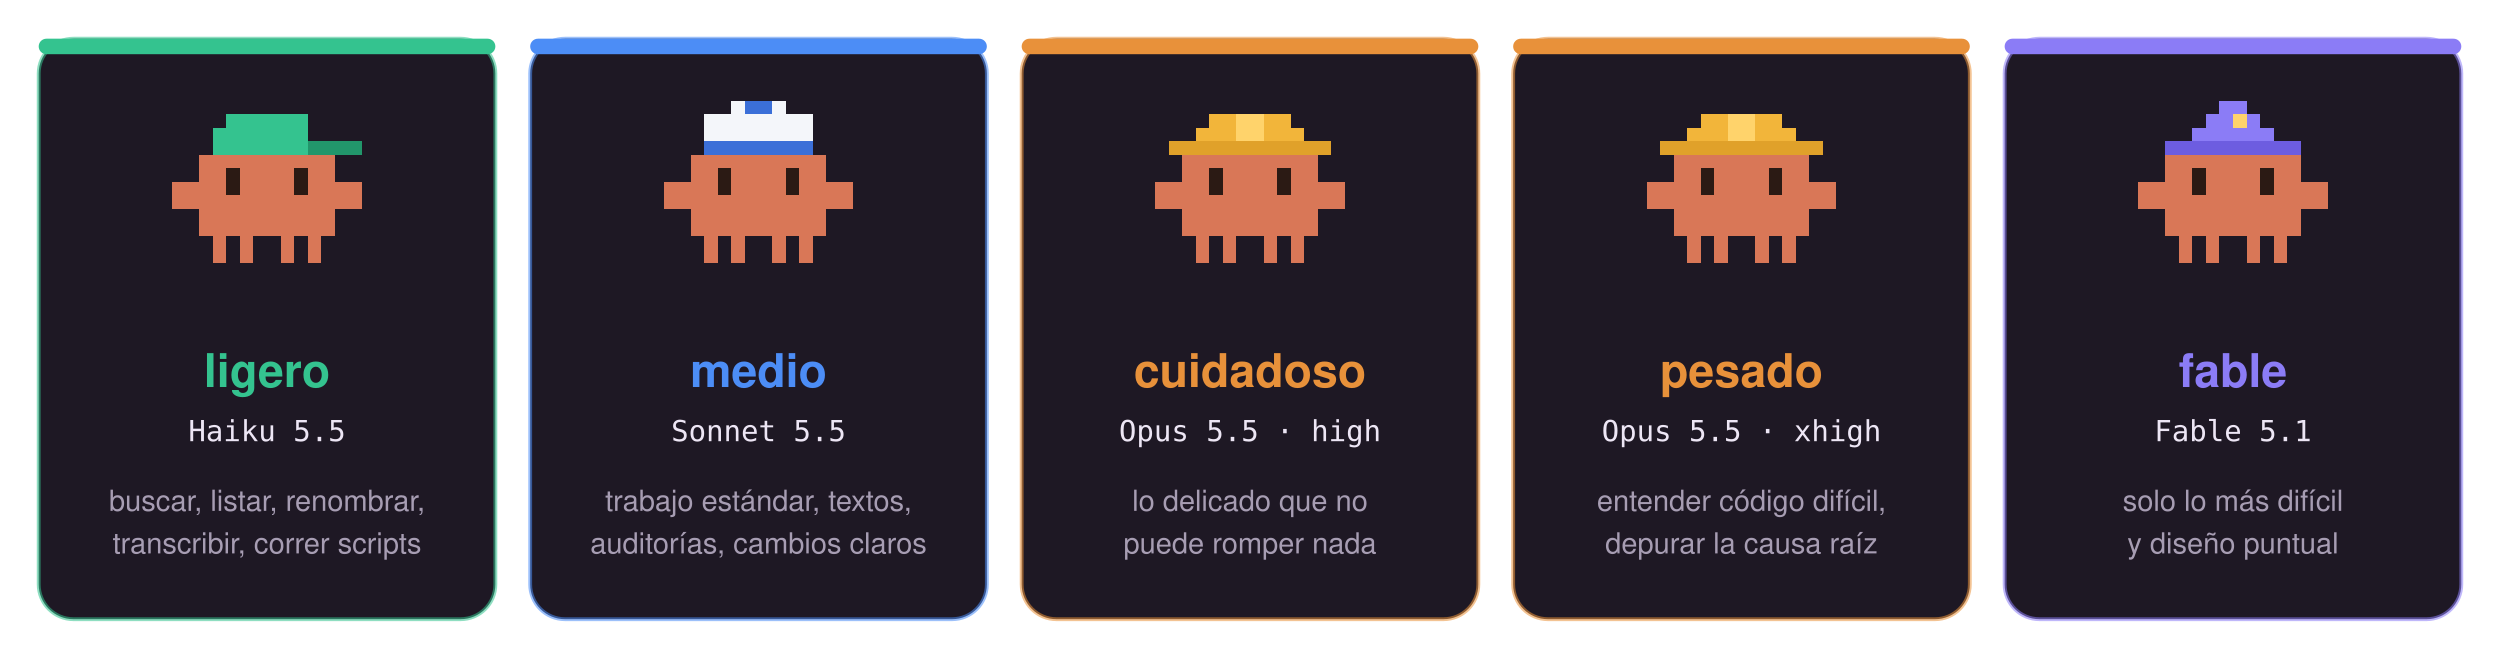
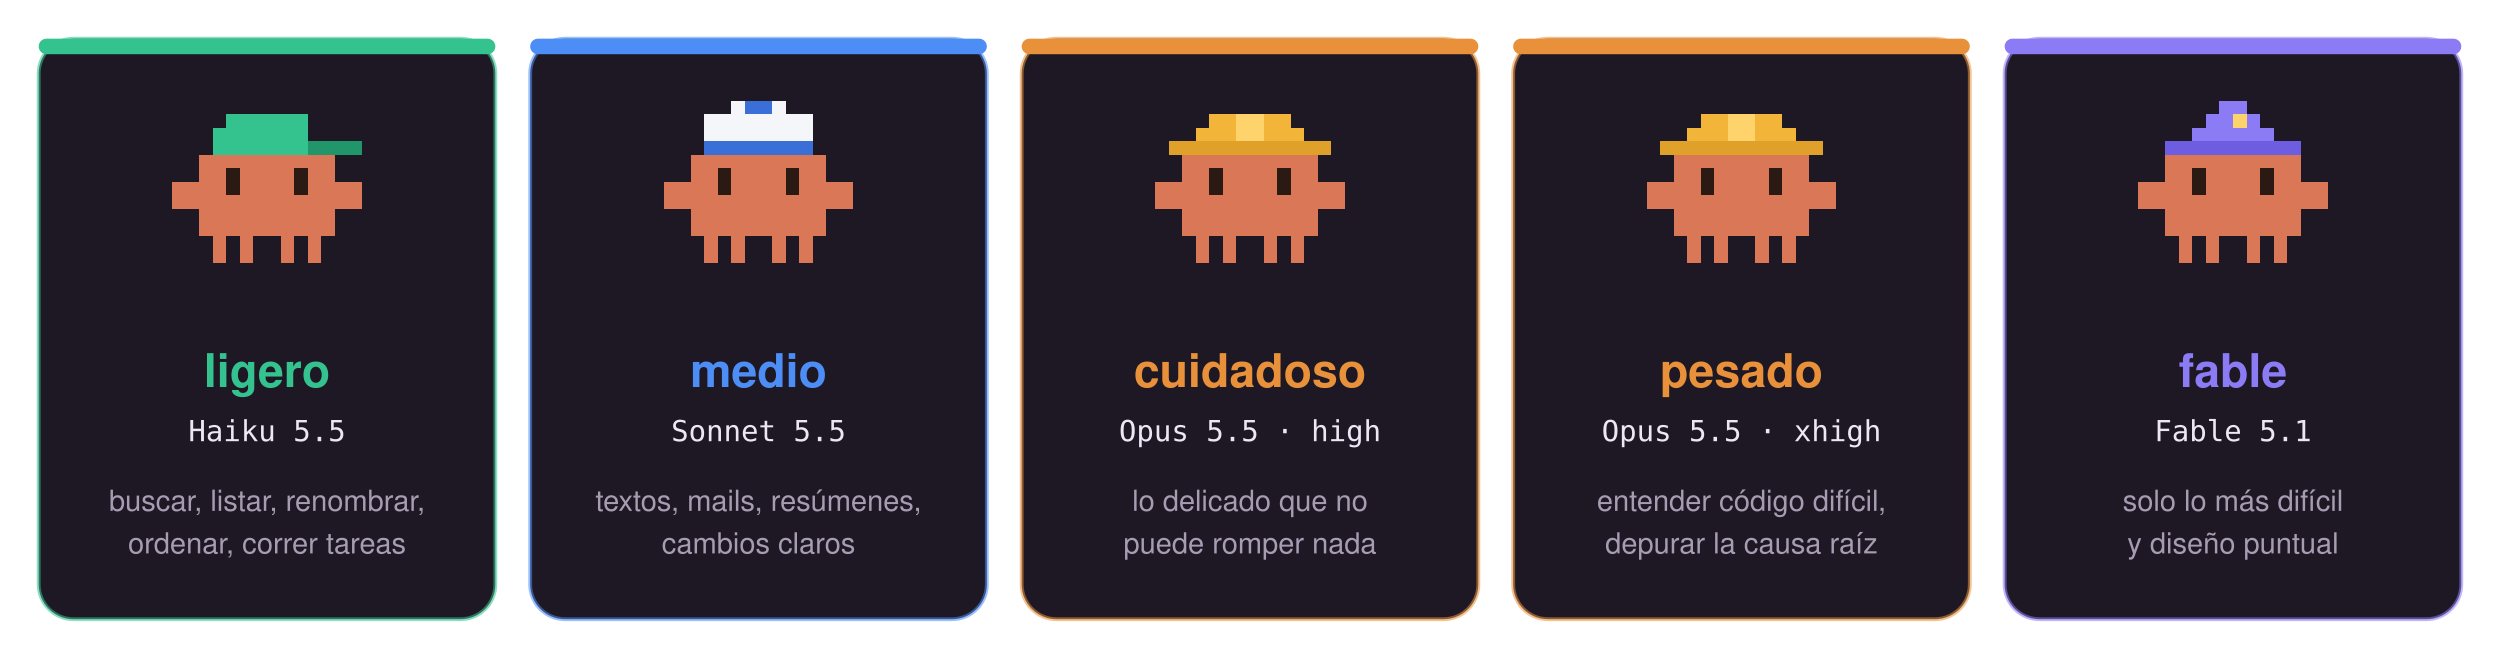
<svg xmlns="http://www.w3.org/2000/svg" width="1292" height="340" viewBox="0 0 1292 340">
  <g>
    <rect x="20" y="20" width="236" height="300" rx="18" fill="#1E1824" stroke="#34C38F" stroke-opacity="0.55" stroke-width="2" />
    <rect x="20" y="20" width="236" height="8" rx="4" fill="#34C38F" />
    <g opacity="1.0" shape-rendering="crispEdges">
      <rect x="117.0" y="59" width="42" height="7" fill="#34C38F" />
      <rect x="110.0" y="66" width="49" height="14" fill="#34C38F" />
      <rect x="159.0" y="73" width="28" height="7" fill="#22966B" />
      <rect x="103.0" y="80" width="70" height="42" fill="#D97757" />
      <rect x="89.0" y="94" width="14" height="14" fill="#D97757" />
      <rect x="173.0" y="94" width="14" height="14" fill="#D97757" />
      <rect x="117.0" y="87" width="7" height="14" fill="#2B1A14" />
      <rect x="152.0" y="87" width="7" height="14" fill="#2B1A14" />
      <rect x="110.0" y="122" width="7" height="14" fill="#D97757" />
      <rect x="124.0" y="122" width="7" height="14" fill="#D97757" />
      <rect x="145.0" y="122" width="7" height="14" fill="#D97757" />
      <rect x="159.0" y="122" width="7" height="14" fill="#D97757" />
    </g>
    <text x="138.0" y="200" text-anchor="middle" font-family="'Segoe UI', -apple-system, Helvetica, Arial, sans-serif" font-size="24" font-weight="800" fill="#34C38F">ligero</text>
    <text x="138.0" y="228" text-anchor="middle" font-family="'JetBrains Mono', 'Cascadia Code', Consolas, monospace" font-size="15" fill="#EDE6F5">Haiku 5.5</text>
    <text x="138.0" y="264" text-anchor="middle" font-family="'Segoe UI', -apple-system, Helvetica, Arial, sans-serif" font-size="15" fill="#A79DB3">buscar, listar, renombrar,</text>
-     <text x="138.0" y="286" text-anchor="middle" font-family="'Segoe UI', -apple-system, Helvetica, Arial, sans-serif" font-size="15" fill="#A79DB3">transcribir, correr scripts</text>
+     <text x="138.0" y="286" text-anchor="middle" font-family="'Segoe UI', -apple-system, Helvetica, Arial, sans-serif" font-size="15" fill="#A79DB3">ordenar, correr tareas</text>
  </g>
  <g>
    <rect x="274" y="20" width="236" height="300" rx="18" fill="#1E1824" stroke="#4C8DF6" stroke-opacity="0.55" stroke-width="2" />
    <rect x="274" y="20" width="236" height="8" rx="4" fill="#4C8DF6" />
    <g opacity="1.0" shape-rendering="crispEdges">
      <rect x="378.0" y="52" width="28" height="7" fill="#F4F6FA" />
      <rect x="364.0" y="59" width="56" height="14" fill="#F4F6FA" />
      <rect x="364.0" y="73" width="56" height="7" fill="#3B6FD8" />
      <rect x="385.0" y="52" width="14" height="7" fill="#3B6FD8" />
      <rect x="357.0" y="80" width="70" height="42" fill="#D97757" />
      <rect x="343.0" y="94" width="14" height="14" fill="#D97757" />
      <rect x="427.0" y="94" width="14" height="14" fill="#D97757" />
      <rect x="371.0" y="87" width="7" height="14" fill="#2B1A14" />
      <rect x="406.0" y="87" width="7" height="14" fill="#2B1A14" />
      <rect x="364.0" y="122" width="7" height="14" fill="#D97757" />
      <rect x="378.0" y="122" width="7" height="14" fill="#D97757" />
      <rect x="399.0" y="122" width="7" height="14" fill="#D97757" />
      <rect x="413.0" y="122" width="7" height="14" fill="#D97757" />
    </g>
    <text x="392.0" y="200" text-anchor="middle" font-family="'Segoe UI', -apple-system, Helvetica, Arial, sans-serif" font-size="24" font-weight="800" fill="#4C8DF6">medio</text>
    <text x="392.0" y="228" text-anchor="middle" font-family="'JetBrains Mono', 'Cascadia Code', Consolas, monospace" font-size="15" fill="#EDE6F5">Sonnet 5.5</text>
-     <text x="392.0" y="264" text-anchor="middle" font-family="'Segoe UI', -apple-system, Helvetica, Arial, sans-serif" font-size="15" fill="#A79DB3">trabajo estándar, textos,</text>
-     <text x="392.0" y="286" text-anchor="middle" font-family="'Segoe UI', -apple-system, Helvetica, Arial, sans-serif" font-size="15" fill="#A79DB3">auditorías, cambios claros</text>
+     <text x="392.0" y="264" text-anchor="middle" font-family="'Segoe UI', -apple-system, Helvetica, Arial, sans-serif" font-size="15" fill="#A79DB3">textos, mails, resúmenes,</text>
+     <text x="392.0" y="286" text-anchor="middle" font-family="'Segoe UI', -apple-system, Helvetica, Arial, sans-serif" font-size="15" fill="#A79DB3">cambios claros</text>
  </g>
  <g>
    <rect x="528" y="20" width="236" height="300" rx="18" fill="#1E1824" stroke="#E8913A" stroke-opacity="0.55" stroke-width="2" />
    <rect x="528" y="20" width="236" height="8" rx="4" fill="#E8913A" />
    <g opacity="1.0" shape-rendering="crispEdges">
      <rect x="625.0" y="59" width="42" height="7" fill="#F2B53A" />
      <rect x="618.0" y="66" width="56" height="7" fill="#F2B53A" />
      <rect x="604.0" y="73" width="84" height="7" fill="#E0A12A" />
      <rect x="639.0" y="59" width="14" height="14" fill="#FFD36B" />
      <rect x="611.0" y="80" width="70" height="42" fill="#D97757" />
      <rect x="597.0" y="94" width="14" height="14" fill="#D97757" />
      <rect x="681.0" y="94" width="14" height="14" fill="#D97757" />
      <rect x="625.0" y="87" width="7" height="14" fill="#2B1A14" />
      <rect x="660.0" y="87" width="7" height="14" fill="#2B1A14" />
      <rect x="618.0" y="122" width="7" height="14" fill="#D97757" />
      <rect x="632.0" y="122" width="7" height="14" fill="#D97757" />
      <rect x="653.0" y="122" width="7" height="14" fill="#D97757" />
      <rect x="667.0" y="122" width="7" height="14" fill="#D97757" />
    </g>
    <text x="646.0" y="200" text-anchor="middle" font-family="'Segoe UI', -apple-system, Helvetica, Arial, sans-serif" font-size="24" font-weight="800" fill="#E8913A">cuidadoso</text>
    <text x="646.0" y="228" text-anchor="middle" font-family="'JetBrains Mono', 'Cascadia Code', Consolas, monospace" font-size="15" fill="#EDE6F5">Opus 5.5 · high</text>
    <text x="646.0" y="264" text-anchor="middle" font-family="'Segoe UI', -apple-system, Helvetica, Arial, sans-serif" font-size="15" fill="#A79DB3">lo delicado que no</text>
    <text x="646.0" y="286" text-anchor="middle" font-family="'Segoe UI', -apple-system, Helvetica, Arial, sans-serif" font-size="15" fill="#A79DB3">puede romper nada</text>
  </g>
  <g>
    <rect x="782" y="20" width="236" height="300" rx="18" fill="#1E1824" stroke="#E8913A" stroke-opacity="0.55" stroke-width="2" />
    <rect x="782" y="20" width="236" height="8" rx="4" fill="#E8913A" />
    <g opacity="1.0" shape-rendering="crispEdges">
      <rect x="879.0" y="59" width="42" height="7" fill="#F2B53A" />
      <rect x="872.0" y="66" width="56" height="7" fill="#F2B53A" />
      <rect x="858.0" y="73" width="84" height="7" fill="#E0A12A" />
      <rect x="893.0" y="59" width="14" height="14" fill="#FFD36B" />
      <rect x="865.0" y="80" width="70" height="42" fill="#D97757" />
      <rect x="851.0" y="94" width="14" height="14" fill="#D97757" />
      <rect x="935.0" y="94" width="14" height="14" fill="#D97757" />
      <rect x="879.0" y="87" width="7" height="14" fill="#2B1A14" />
      <rect x="914.0" y="87" width="7" height="14" fill="#2B1A14" />
      <rect x="872.0" y="122" width="7" height="14" fill="#D97757" />
      <rect x="886.0" y="122" width="7" height="14" fill="#D97757" />
      <rect x="907.0" y="122" width="7" height="14" fill="#D97757" />
      <rect x="921.0" y="122" width="7" height="14" fill="#D97757" />
    </g>
    <text x="900.0" y="200" text-anchor="middle" font-family="'Segoe UI', -apple-system, Helvetica, Arial, sans-serif" font-size="24" font-weight="800" fill="#E8913A">pesado</text>
    <text x="900.0" y="228" text-anchor="middle" font-family="'JetBrains Mono', 'Cascadia Code', Consolas, monospace" font-size="15" fill="#EDE6F5">Opus 5.5 · xhigh</text>
    <text x="900.0" y="264" text-anchor="middle" font-family="'Segoe UI', -apple-system, Helvetica, Arial, sans-serif" font-size="15" fill="#A79DB3">entender código difícil,</text>
    <text x="900.0" y="286" text-anchor="middle" font-family="'Segoe UI', -apple-system, Helvetica, Arial, sans-serif" font-size="15" fill="#A79DB3">depurar la causa raíz</text>
  </g>
  <g>
    <rect x="1036" y="20" width="236" height="300" rx="18" fill="#1E1824" stroke="#8B7CF6" stroke-opacity="0.55" stroke-width="2" />
    <rect x="1036" y="20" width="236" height="8" rx="4" fill="#8B7CF6" />
    <g opacity="1.0" shape-rendering="crispEdges">
      <rect x="1147.0" y="52" width="14" height="7" fill="#8B7CF6" />
      <rect x="1140.0" y="59" width="28" height="7" fill="#8B7CF6" />
      <rect x="1133.0" y="66" width="42" height="7" fill="#8B7CF6" />
      <rect x="1119.0" y="73" width="70" height="7" fill="#6D5DE0" />
      <rect x="1154.0" y="59" width="7" height="7" fill="#FFD36B" />
      <rect x="1119.0" y="80" width="70" height="42" fill="#D97757" />
      <rect x="1105.0" y="94" width="14" height="14" fill="#D97757" />
      <rect x="1189.0" y="94" width="14" height="14" fill="#D97757" />
      <rect x="1133.0" y="87" width="7" height="14" fill="#2B1A14" />
      <rect x="1168.0" y="87" width="7" height="14" fill="#2B1A14" />
      <rect x="1126.0" y="122" width="7" height="14" fill="#D97757" />
      <rect x="1140.0" y="122" width="7" height="14" fill="#D97757" />
      <rect x="1161.0" y="122" width="7" height="14" fill="#D97757" />
      <rect x="1175.0" y="122" width="7" height="14" fill="#D97757" />
    </g>
    <text x="1154.0" y="200" text-anchor="middle" font-family="'Segoe UI', -apple-system, Helvetica, Arial, sans-serif" font-size="24" font-weight="800" fill="#8B7CF6">fable</text>
    <text x="1154.0" y="228" text-anchor="middle" font-family="'JetBrains Mono', 'Cascadia Code', Consolas, monospace" font-size="15" fill="#EDE6F5">Fable 5.1</text>
    <text x="1154.0" y="264" text-anchor="middle" font-family="'Segoe UI', -apple-system, Helvetica, Arial, sans-serif" font-size="15" fill="#A79DB3">solo lo más difícil</text>
    <text x="1154.0" y="286" text-anchor="middle" font-family="'Segoe UI', -apple-system, Helvetica, Arial, sans-serif" font-size="15" fill="#A79DB3">y diseño puntual</text>
  </g>
</svg>
